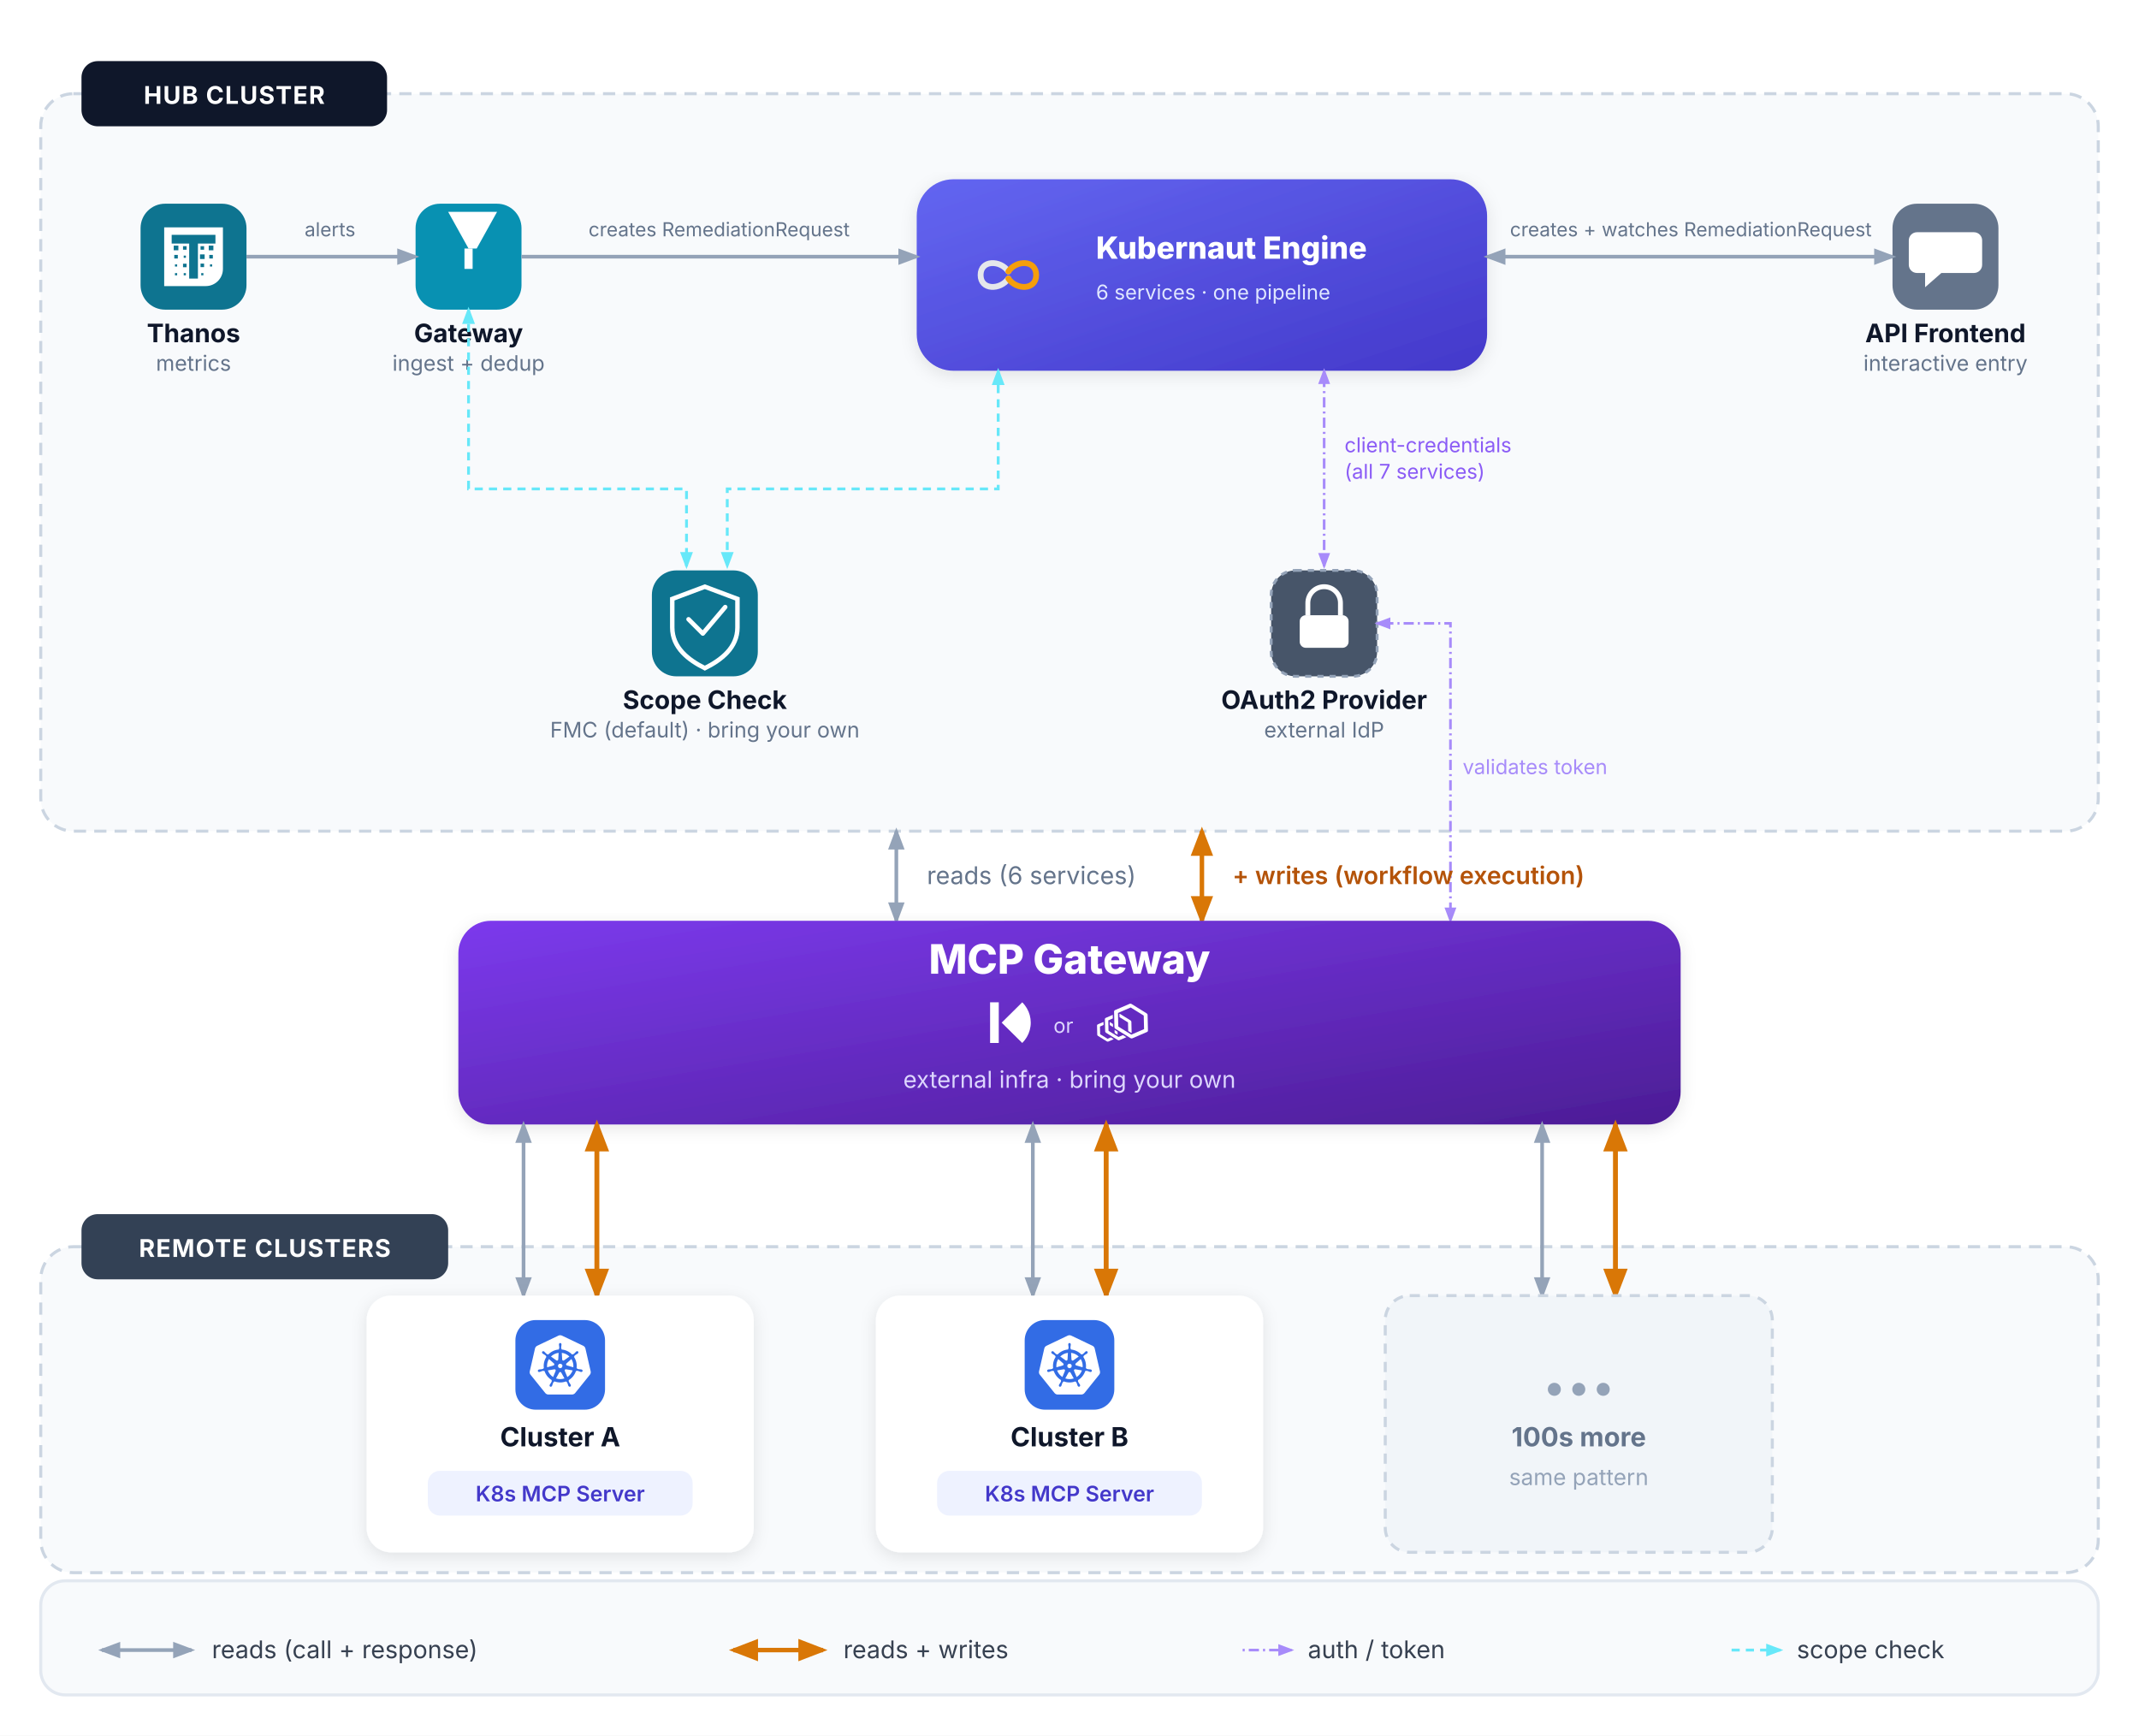
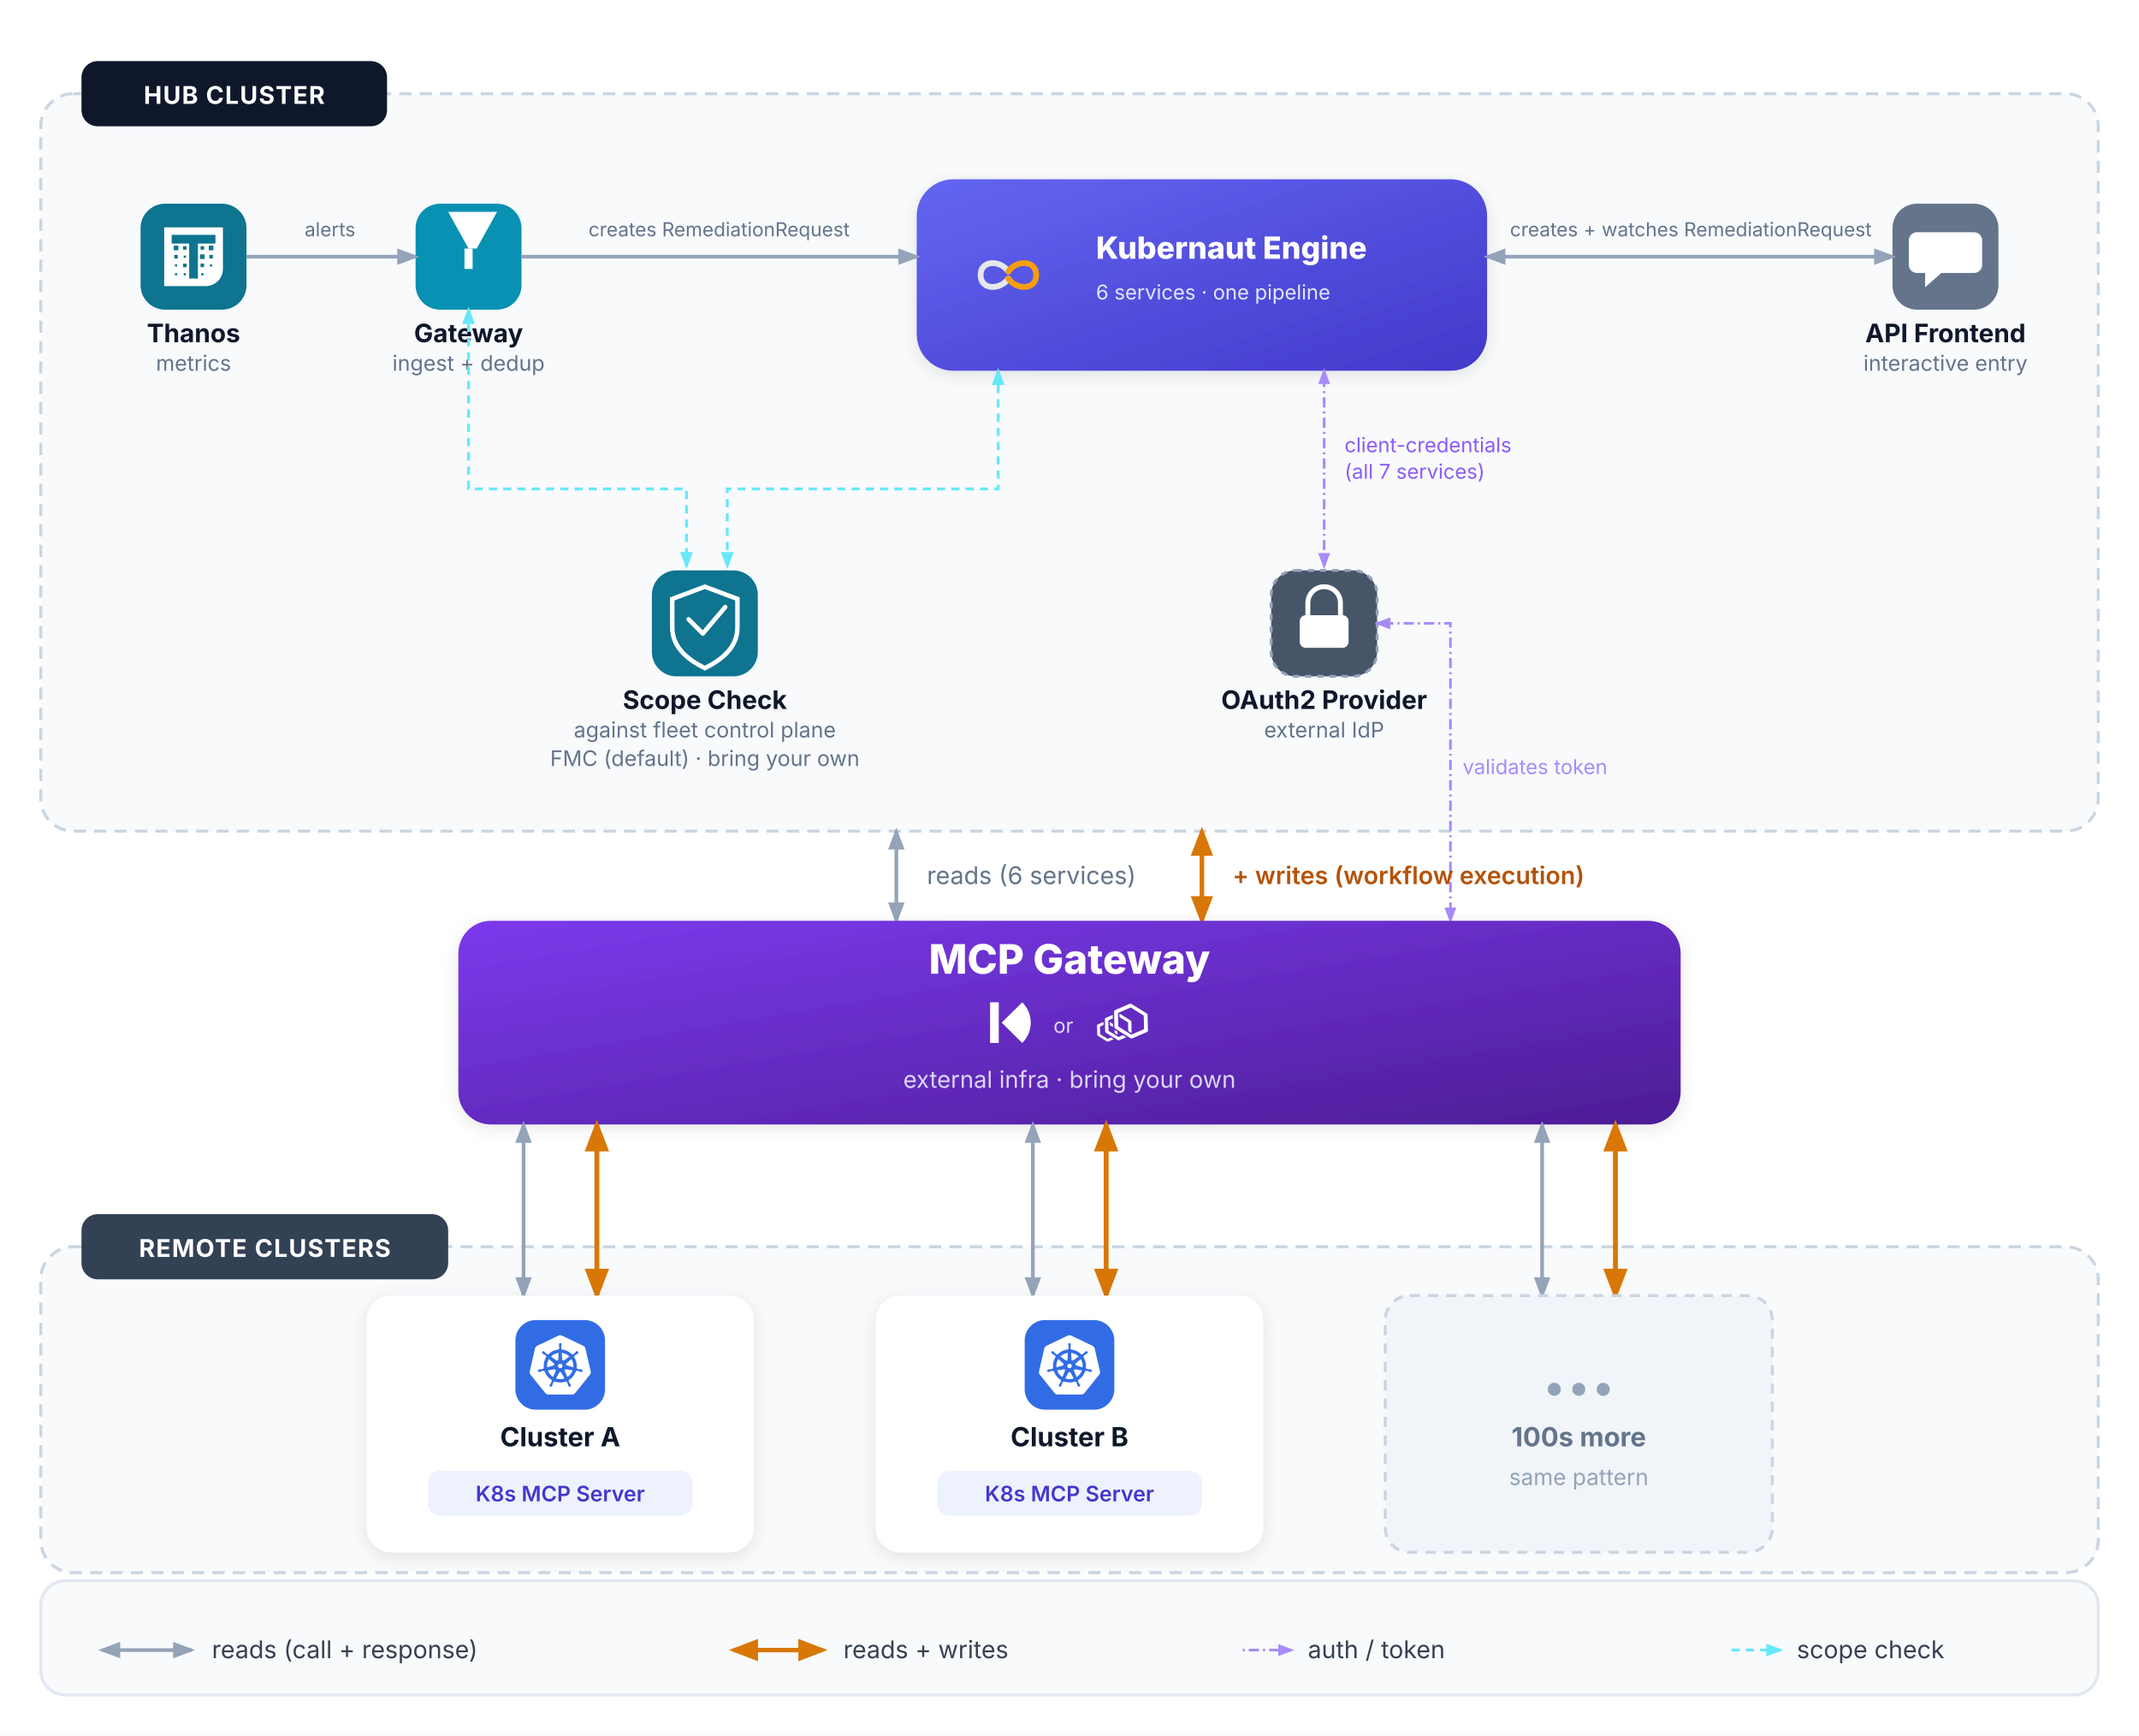
<svg xmlns="http://www.w3.org/2000/svg" viewBox="0 0 1050 852" font-family="Inter, -apple-system, BlinkMacSystemFont, 'Segoe UI', sans-serif">
  <defs>
    <filter id="sh" x="-4%" y="-6%" width="108%" height="118%">
      <feDropShadow dx="0" dy="2" stdDeviation="4" flood-color="#000" flood-opacity="0.10" />
    </filter>
    <marker id="ar" markerWidth="6" markerHeight="4.5" refX="5" refY="2.25" orient="auto-start-reverse">
      <polygon points="0,0 6,2.25 0,4.5" fill="#94A3B8" />
    </marker>
    <marker id="arw" markerWidth="6.5" markerHeight="5" refX="5.5" refY="2.5" orient="auto-start-reverse">
      <polygon points="0,0 6.5,2.5 0,5" fill="#D97706" />
    </marker>
    <marker id="ard" markerWidth="6" markerHeight="4.5" refX="5" refY="2.25" orient="auto-start-reverse">
      <polygon points="0,0 6,2.25 0,4.5" fill="#A78BFA" />
    </marker>
    <marker id="arc" markerWidth="6" markerHeight="4.5" refX="5" refY="2.25" orient="auto-start-reverse">
      <polygon points="0,0 6,2.25 0,4.5" fill="#67E8F9" />
    </marker>
    <linearGradient id="gwGrad" x1="0" y1="0" x2="1" y2="1">
      <stop offset="0" stop-color="#7C3AED" />
      <stop offset="1" stop-color="#4C1D95" />
    </linearGradient>
    <linearGradient id="engineGrad" x1="0" y1="0" x2="1" y2="1">
      <stop offset="0" stop-color="#6366F1" />
      <stop offset="1" stop-color="#4338CA" />
    </linearGradient>
    <symbol id="k8sLogo" viewBox="0 0 24 24">
      <path fill="white" d="M10.204 14.35l.007.01-.999 2.413a5.171 5.171 0 0 1-2.075-2.597l2.578-.437.004.005a.44.44 0 0 1 .484.606zm-.833-2.129a.44.44 0 0 0 .173-.756l.002-.011L7.585 9.7a5.143 5.143 0 0 0-.73 3.255l2.514-.725.002-.009zm1.145-1.98a.44.44 0 0 0 .699-.337l.01-.005.15-2.62a5.144 5.144 0 0 0-3.01 1.442l2.147 1.523.004-.002zm.76 2.75l.723.349.722-.347.18-.78-.5-.623h-.804l-.5.623.179.779zm1.5-3.095a.44.44 0 0 0 .7.336l.008.003 2.134-1.513a5.188 5.188 0 0 0-2.992-1.442l.148 2.615.002.001zm10.876 5.97l-5.773 7.181a1.6 1.6 0 0 1-1.248.594l-9.261.003a1.6 1.6 0 0 1-1.247-.596l-5.776-7.18a1.583 1.583 0 0 1-.307-1.34L2.1 5.573c.108-.47.425-.864.863-1.073L11.305.513a1.606 1.606 0 0 1 1.385 0l8.345 3.985c.438.209.755.604.863 1.073l2.062 8.955c.108.47-.005.963-.308 1.34zm-3.289-2.057c-.042-.01-.103-.026-.145-.034-.174-.033-.315-.025-.479-.038-.35-.037-.638-.067-.895-.148-.105-.04-.18-.165-.216-.216l-.201-.059a6.45 6.45 0 0 0-.105-2.332 6.465 6.465 0 0 0-.936-2.163c.052-.047.15-.133.177-.159.008-.09.001-.183.094-.282.197-.185.444-.338.743-.522.142-.084.273-.137.415-.242.032-.024.076-.062.11-.089.24-.191.295-.52.123-.736-.172-.216-.506-.236-.745-.045-.034.027-.08.062-.111.088-.134.116-.217.23-.33.35-.246.25-.45.458-.673.609-.097.056-.239.037-.303.033l-.19.135a6.545 6.545 0 0 0-4.146-2.003l-.012-.223c-.065-.062-.143-.115-.163-.25-.022-.268.015-.557.057-.905.023-.163.061-.298.068-.475.001-.04-.001-.099-.001-.142 0-.306-.224-.555-.5-.555-.275 0-.499.249-.499.555l.001.014c0 .041-.002.092 0 .128.006.177.044.312.067.475.042.348.078.637.056.906a.545.545 0 0 1-.162.258l-.012.211a6.424 6.424 0 0 0-4.166 2.003 8.373 8.373 0 0 1-.18-.128c-.09.012-.18.04-.297-.029-.223-.15-.427-.358-.673-.608-.113-.12-.195-.234-.329-.349-.03-.026-.077-.062-.111-.088a.594.594 0 0 0-.348-.132.481.481 0 0 0-.398.176c-.172.216-.117.546.123.737l.007.005.104.083c.142.105.272.159.414.242.299.185.546.338.743.522.076.082.09.226.1.288l.16.143a6.462 6.462 0 0 0-1.02 4.506l-.208.06c-.055.072-.133.184-.215.217-.257.081-.546.11-.895.147-.164.014-.305.006-.48.039-.037.007-.09.02-.133.03l-.004.002-.007.002c-.295.071-.484.342-.423.608.061.267.349.429.645.365l.007-.001.01-.003.129-.029c.17-.046.294-.113.448-.172.33-.118.604-.217.87-.256.112-.009.23.069.288.101l.217-.037a6.5 6.5 0 0 0 2.88 3.596l-.09.218c.033.084.069.199.044.282-.097.252-.263.517-.452.813-.091.136-.185.242-.268.399-.02.037-.045.095-.064.134-.128.275-.034.591.213.71.248.12.556-.007.69-.282v-.002c.02-.039.046-.09.062-.127.07-.162.094-.301.144-.458.132-.332.205-.68.387-.897.05-.06.13-.082.215-.105l.113-.205a6.453 6.453 0 0 0 4.609.012l.106.192c.086.028.18.042.256.155.136.232.229.507.342.84.05.156.074.295.145.457.016.037.043.09.062.129.133.276.442.402.69.282.247-.118.341-.435.213-.71-.02-.039-.045-.096-.065-.134-.083-.156-.177-.261-.268-.398-.19-.296-.346-.541-.443-.793-.04-.13.007-.21.038-.294-.018-.022-.059-.144-.083-.202a6.499 6.499 0 0 0 2.88-3.622c.064.01.176.03.213.038.075-.05.144-.114.28-.104.266.039.54.138.87.256.154.06.277.128.448.173.036.01.088.019.13.028l.009.003.007.001c.297.064.584-.098.645-.365.06-.266-.128-.537-.423-.608zM16.4 9.701l-1.95 1.746v.005a.44.44 0 0 0 .173.757l.003.01 2.526.728a5.199 5.199 0 0 0-.108-1.674A5.208 5.208 0 0 0 16.4 9.7zm-4.013 5.325a.437.437 0 0 0-.404-.232.44.44 0 0 0-.372.233h-.002l-1.268 2.292a5.164 5.164 0 0 0 3.326.003l-1.27-2.296h-.01zm1.888-1.293a.44.44 0 0 0-.27.036.44.44 0 0 0-.214.572l-.003.004 1.01 2.438a5.15 5.15 0 0 0 2.081-2.615l-2.6-.44-.004.005z" />
    </symbol>
    <symbol id="kubernautLogo" viewBox="0 0 200 200">
      <path d="M100,92 C82,66 38,66 38,100 C38,134 82,134 100,108" fill="none" stroke="#E5E7EB" stroke-width="13" stroke-linecap="round" />
      <path d="M100,92 C118,66 162,66 162,100 C162,134 118,134 100,108" fill="none" stroke="#F59E0B" stroke-width="13" stroke-linecap="round" />
    </symbol>
    <symbol id="thanosLogo" viewBox="2.41 2.16 355.42 355.17">
      <path fill="white" d="M9.498 9.148v341.598h241.935a99.663 99.663 0 0 0 99.657-99.663V9.148zm266.263 215.328h12.75v12.75h-12.75zm-4.01-54.89h20.715v20.721h-20.715zm-3.186-54.103h27.093v27.117h-27.093zm-43.739 159.903h12.738v12.75h-12.75zm-3.986-55.539h20.721V240.587h-20.721zm-3.186-53.447h27.123v27.093h-27.093zm3.186-27.003v-20.715h20.721v20.715zm-97.83 135.99h12.75v12.75h-12.75zm-3.986-54.89h20.721v20.691h-20.721zm3.986-34.175v-12.75h12.75v12.75zm-3.986-67.64h20.721v20.715h-20.721zM72.101 275.387H84.875v12.75H72.101zm0-50.911H84.875v12.75H72.101zm-3.98-54.89h20.715v20.721h-20.715zm-3.192-54.103h27.099v27.117H64.929zM53.015 52.677h254.535v50.911H205.746v203.63h-50.904v-203.63H53.015z" />
    </symbol>
    <symbol id="kuadrantLogo" viewBox="0 0 1024 1024">
      <path fill="white" d="M809,1C993.59,183.56 1065.7,449.65 998.12,699.05C964.778,821.823 899.519,933.607 809,1023L292.27,512L809,1Z" />
      <rect fill="white" x="1" y="1" width="218" height="1022" />
    </symbol>
    <symbol id="envoyLogo" viewBox="-4.43 47.82 438.36 331.11">
      <path fill="white" d="M109.3 208.2l.6 25.4 26.7 16.5-.6-25.4zm65.2 105.4l-.6-24.8-23.4-14.5c-.3-.2-.7-.5-1-.7l.6 24.9 24.4 15.1zm-83.4 33.5L30 309.2l-1.5-63.5 29.9-12.9-.6-25.4L10 228c-3.7 1.6-5.9 5-5.8 8.9L6 313.1c.1 3.9 2.5 7.8 6.3 10.1l73.3 45.4c3.4 2.1 7.5 2.7 11 1.6.4-.1.7-.2 1-.4l45-19.4-24.4-15.1-27.1 11.8zm197.4-140.4c-.1-4.6-2.9-9.1-7.3-11.8l-88.9-55.1-2.7 1.2.6 26.7 70.4 43.6 1.7 71.4 26.9 16.7 1.5-.6-2.2-92.1z" />
      <path fill="white" d="M182 332l-82.6-51.2-2-86 37.6-16.2-.7-29.6-58.4 25.2c-4.3 1.9-6.9 5.8-6.8 10.4l2.4 100.8c.1 4.6 2.9 9.1 7.3 11.8l96.8 60c4 2.5 8.8 3.1 12.8 1.9.4-.1.8-.3 1.2-.5l57.2-24.7-28.4-17.6L182 332z" />
      <path fill="white" d="M414.4 136.2l-124.2-77c-4.6-2.8-10-3.6-14.7-2.1-.5.1-.9.3-1.4.5L153 109.8c-4.9 2.1-7.9 6.6-7.7 11.9l3 129.2c.1 5.2 3.3 10.4 8.3 13.5l124.2 76.9c4.6 2.8 10 3.6 14.7 2.1.5-.1.9-.3 1.4-.5L418 290.7c4.9-2.1 7.8-6.6 7.7-11.9l-3-129.2c-.1-5.2-3.3-10.3-8.3-13.4zM288.2 312.5l-107.9-66.9-2.7-112.2L282.9 88l107.9 66.9 2.7 112.2-105.3 45.4z" />
    </symbol>
  </defs>
  <rect x="0" y="0" width="1050" height="852" fill="white" />
  <rect x="20" y="46" width="1010" height="362" rx="16" fill="#F8FAFC" stroke="#CBD5E1" stroke-width="1.5" stroke-dasharray="6,4" />
  <rect x="40" y="30" width="150" height="32" rx="8" fill="#0F172A" />
  <text x="115" y="51" text-anchor="middle" font-size="12px" font-weight="700" fill="white" letter-spacing="0.5">HUB CLUSTER</text>
  <rect x="69" y="100" width="52" height="52" rx="12" fill="#0E7490" />
  <use href="#thanosLogo" x="80" y="111" width="30" height="30" />
  <text x="95" y="168" text-anchor="middle" font-size="12.5px" font-weight="700" fill="#0F172A">Thanos</text>
  <text x="95" y="182" text-anchor="middle" font-size="10.5px" fill="#64748B">metrics</text>
  <rect x="204" y="100" width="52" height="52" rx="12" fill="#0891B2" />
  <path d="M220,104 L244,104 L234,122 L230,122 Z" fill="white" />
  <rect x="228" y="122" width="4" height="10" fill="white" />
  <text x="230" y="168" text-anchor="middle" font-size="12.5px" font-weight="700" fill="#0F172A">Gateway</text>
  <text x="230" y="182" text-anchor="middle" font-size="10.5px" fill="#64748B">ingest + dedup</text>
  <g filter="url(#sh)">
    <rect x="450" y="88" width="280" height="94" rx="18" fill="url(#engineGrad)" />
  </g>
  <use href="#kubernautLogo" x="473" y="113" width="44" height="44" />
  <text x="538" y="127" font-size="15px" font-weight="800" fill="white">Kubernaut Engine</text>
  <text x="538" y="147" font-size="10px" fill="#E0E7FF">6 services · one pipeline</text>
  <rect x="929" y="100" width="52" height="52" rx="12" fill="#64748B" />
  <path d="M941,114 h28 a4,4 0 0 1 4,4 v12 a4,4 0 0 1 -4,4 h-16 l-8,7 v-7 h-4 a4,4 0 0 1 -4,-4 v-12 a4,4 0 0 1 4,-4 z" fill="white" />
  <text x="955" y="168" text-anchor="middle" font-size="12.5px" font-weight="700" fill="#0F172A">API Frontend</text>
  <text x="955" y="182" text-anchor="middle" font-size="10.5px" fill="#64748B">interactive entry</text>
  <line x1="121" y1="126" x2="204" y2="126" stroke="#94A3B8" stroke-width="1.8" marker-end="url(#ar)" />
  <text x="162" y="116" text-anchor="middle" font-size="9.5px" fill="#64748B">alerts</text>
  <line x1="256" y1="126" x2="450" y2="126" stroke="#94A3B8" stroke-width="1.8" marker-end="url(#ar)" />
  <text x="353" y="116" text-anchor="middle" font-size="9.5px" fill="#64748B">creates RemediationRequest</text>
  <line x1="929" y1="126" x2="730" y2="126" stroke="#94A3B8" stroke-width="1.8" marker-start="url(#ar)" marker-end="url(#ar)" />
  <text x="830" y="116" text-anchor="middle" font-size="9.5px" fill="#64748B">creates + watches RemediationRequest</text>
  <rect x="320" y="280" width="52" height="52" rx="12" fill="#0E7490" />
  <path d="M346,288 L362,294 v14 c0,10 -8,16 -16,20 c-8,-4 -16,-10 -16,-20 v-14 z" fill="none" stroke="white" stroke-width="2.2" />
  <polyline points="338,304 345,311 356,298" fill="none" stroke="white" stroke-width="2.2" stroke-linecap="round" stroke-linejoin="round" />
  <text x="346" y="348" text-anchor="middle" font-size="12.5px" font-weight="700" fill="#0F172A">Scope Check</text>
-   <text x="346" y="362" text-anchor="middle" font-size="10.5px" fill="#64748B">FMC (default) · bring your own</text>
+   <text x="346" y="362" text-anchor="middle" font-size="10.5px" fill="#64748B">against fleet control plane</text>
+   <text x="346" y="376" text-anchor="middle" font-size="10.5px" fill="#64748B">FMC (default) · bring your own</text>
  <rect x="624" y="280" width="52" height="52" rx="12" fill="#475569" stroke="#94A3B8" stroke-width="1.4" stroke-dasharray="3,3" />
  <path d="M642,302 v-6 a8,8 0 0 1 16,0 v6" fill="none" stroke="white" stroke-width="2.4" />
  <rect x="638" y="302" width="24" height="16" rx="3" fill="white" />
  <text x="650" y="348" text-anchor="middle" font-size="12.5px" font-weight="700" fill="#0F172A">OAuth2 Provider</text>
  <text x="650" y="362" text-anchor="middle" font-size="10.5px" fill="#64748B">external IdP</text>
  <path d="M230,152 L230,240 L337,240 L337,278" fill="none" stroke="#67E8F9" stroke-width="1.4" stroke-dasharray="4,3" marker-start="url(#arc)" marker-end="url(#arc)" />
  <path d="M490,182 L490,240 L357,240 L357,278" fill="none" stroke="#67E8F9" stroke-width="1.4" stroke-dasharray="4,3" marker-start="url(#arc)" marker-end="url(#arc)" />
  <line x1="650" y1="182" x2="650" y2="278" stroke="#A78BFA" stroke-width="1.3" stroke-dasharray="1,2,5,2" marker-start="url(#ard)" marker-end="url(#ard)" />
  <text x="660" y="222" font-size="10px" fill="#8B5CF6">client-credentials</text>
  <text x="660" y="235" font-size="10px" fill="#8B5CF6">(all 7 services)</text>
  <path d="M676,306 L712,306 L712,452" fill="none" stroke="#A78BFA" stroke-width="1.3" stroke-dasharray="1,2,5,2" marker-start="url(#ard)" marker-end="url(#ard)" />
  <text x="718" y="380" font-size="10px" fill="#A78BFA">validates token</text>
  <line x1="440" y1="408" x2="440" y2="452" stroke="#94A3B8" stroke-width="1.8" marker-start="url(#ar)" marker-end="url(#ar)" />
  <text x="455" y="434" font-size="12px" fill="#64748B">reads (6 services)</text>
  <line x1="590" y1="408" x2="590" y2="452" stroke="#D97706" stroke-width="2.2" marker-start="url(#arw)" marker-end="url(#arw)" />
  <text x="605" y="434" font-size="12px" font-weight="600" fill="#B45309">+ writes (workflow execution)</text>
  <g filter="url(#sh)">
    <rect x="225" y="452" width="600" height="100" rx="16" fill="url(#gwGrad)" />
  </g>
  <text x="525" y="478" text-anchor="middle" font-size="20px" font-weight="800" fill="white">MCP Gateway</text>
  <use href="#kuadrantLogo" x="486" y="492" width="20" height="20" />
  <text x="522" y="507" text-anchor="middle" font-size="10px" fill="#DDD6FE">or</text>
  <use href="#envoyLogo" x="538" y="492" width="26" height="20" />
  <text x="525" y="534" text-anchor="middle" font-size="11.5px" fill="#DDD6FE">external infra · bring your own</text>
  <rect x="20" y="612" width="1010" height="160" rx="16" fill="#F8FAFC" stroke="#CBD5E1" stroke-width="1.5" stroke-dasharray="6,4" />
  <rect x="40" y="596" width="180" height="32" rx="8" fill="#334155" />
  <text x="130" y="617" text-anchor="middle" font-size="12px" font-weight="700" fill="white" letter-spacing="0.5">REMOTE CLUSTERS</text>
  <line x1="257" y1="552" x2="257" y2="636" stroke="#94A3B8" stroke-width="1.8" marker-start="url(#ar)" marker-end="url(#ar)" />
  <line x1="293" y1="552" x2="293" y2="636" stroke="#D97706" stroke-width="2.4" marker-start="url(#arw)" marker-end="url(#arw)" />
  <line x1="507" y1="552" x2="507" y2="636" stroke="#94A3B8" stroke-width="1.8" marker-start="url(#ar)" marker-end="url(#ar)" />
  <line x1="543" y1="552" x2="543" y2="636" stroke="#D97706" stroke-width="2.4" marker-start="url(#arw)" marker-end="url(#arw)" />
  <line x1="757" y1="552" x2="757" y2="636" stroke="#94A3B8" stroke-width="1.8" marker-start="url(#ar)" marker-end="url(#ar)" />
  <line x1="793" y1="552" x2="793" y2="636" stroke="#D97706" stroke-width="2.4" marker-start="url(#arw)" marker-end="url(#arw)" />
  <g filter="url(#sh)">
    <rect x="180" y="636" width="190" height="126" rx="12" fill="white" />
  </g>
  <rect x="253" y="648" width="44" height="44" rx="10" fill="#326CE5" />
  <use href="#k8sLogo" x="260" y="655" width="30" height="30" />
  <text x="275" y="710" text-anchor="middle" font-size="13px" font-weight="700" fill="#0F172A">Cluster A</text>
  <rect x="210" y="722" width="130" height="22" rx="6" fill="#EEF2FF" />
  <text x="275" y="737" text-anchor="middle" font-size="10.5px" font-weight="600" fill="#4338CA">K8s MCP Server</text>
  <g filter="url(#sh)">
    <rect x="430" y="636" width="190" height="126" rx="12" fill="white" />
  </g>
  <rect x="503" y="648" width="44" height="44" rx="10" fill="#326CE5" />
  <use href="#k8sLogo" x="510" y="655" width="30" height="30" />
  <text x="525" y="710" text-anchor="middle" font-size="13px" font-weight="700" fill="#0F172A">Cluster B</text>
  <rect x="460" y="722" width="130" height="22" rx="6" fill="#EEF2FF" />
  <text x="525" y="737" text-anchor="middle" font-size="10.5px" font-weight="600" fill="#4338CA">K8s MCP Server</text>
  <rect x="680" y="636" width="190" height="126" rx="12" fill="#F1F5F9" stroke="#CBD5E1" stroke-width="1.5" stroke-dasharray="5,4" />
  <circle cx="763" cy="682" r="3.2" fill="#94A3B8" />
  <circle cx="775" cy="682" r="3.2" fill="#94A3B8" />
  <circle cx="787" cy="682" r="3.2" fill="#94A3B8" />
  <text x="775" y="710" text-anchor="middle" font-size="13px" font-weight="700" fill="#64748B">100s more</text>
  <text x="775" y="729" text-anchor="middle" font-size="11px" fill="#94A3B8">same pattern</text>
  <rect x="20" y="776" width="1010" height="56" rx="12" fill="#F8FAFC" stroke="#E2E8F0" stroke-width="1.5" />
  <g>
    <line x1="50" y1="810" x2="94" y2="810" stroke="#94A3B8" stroke-width="1.8" marker-start="url(#ar)" marker-end="url(#ar)" />
    <text x="104" y="814" font-size="12px" fill="#374151">reads (call + response)</text>
    <line x1="360" y1="810" x2="404" y2="810" stroke="#D97706" stroke-width="2.2" marker-start="url(#arw)" marker-end="url(#arw)" />
    <text x="414" y="814" font-size="12px" fill="#374151">reads + writes</text>
    <line x1="610" y1="810" x2="634" y2="810" stroke="#A78BFA" stroke-width="1.3" stroke-dasharray="1,2,5,2" marker-end="url(#ard)" />
    <text x="642" y="814" font-size="12px" fill="#374151">auth / token</text>
    <line x1="850" y1="810" x2="874" y2="810" stroke="#67E8F9" stroke-width="1.4" stroke-dasharray="4,3" marker-end="url(#arc)" />
    <text x="882" y="814" font-size="12px" fill="#374151">scope check</text>
  </g>
</svg>
